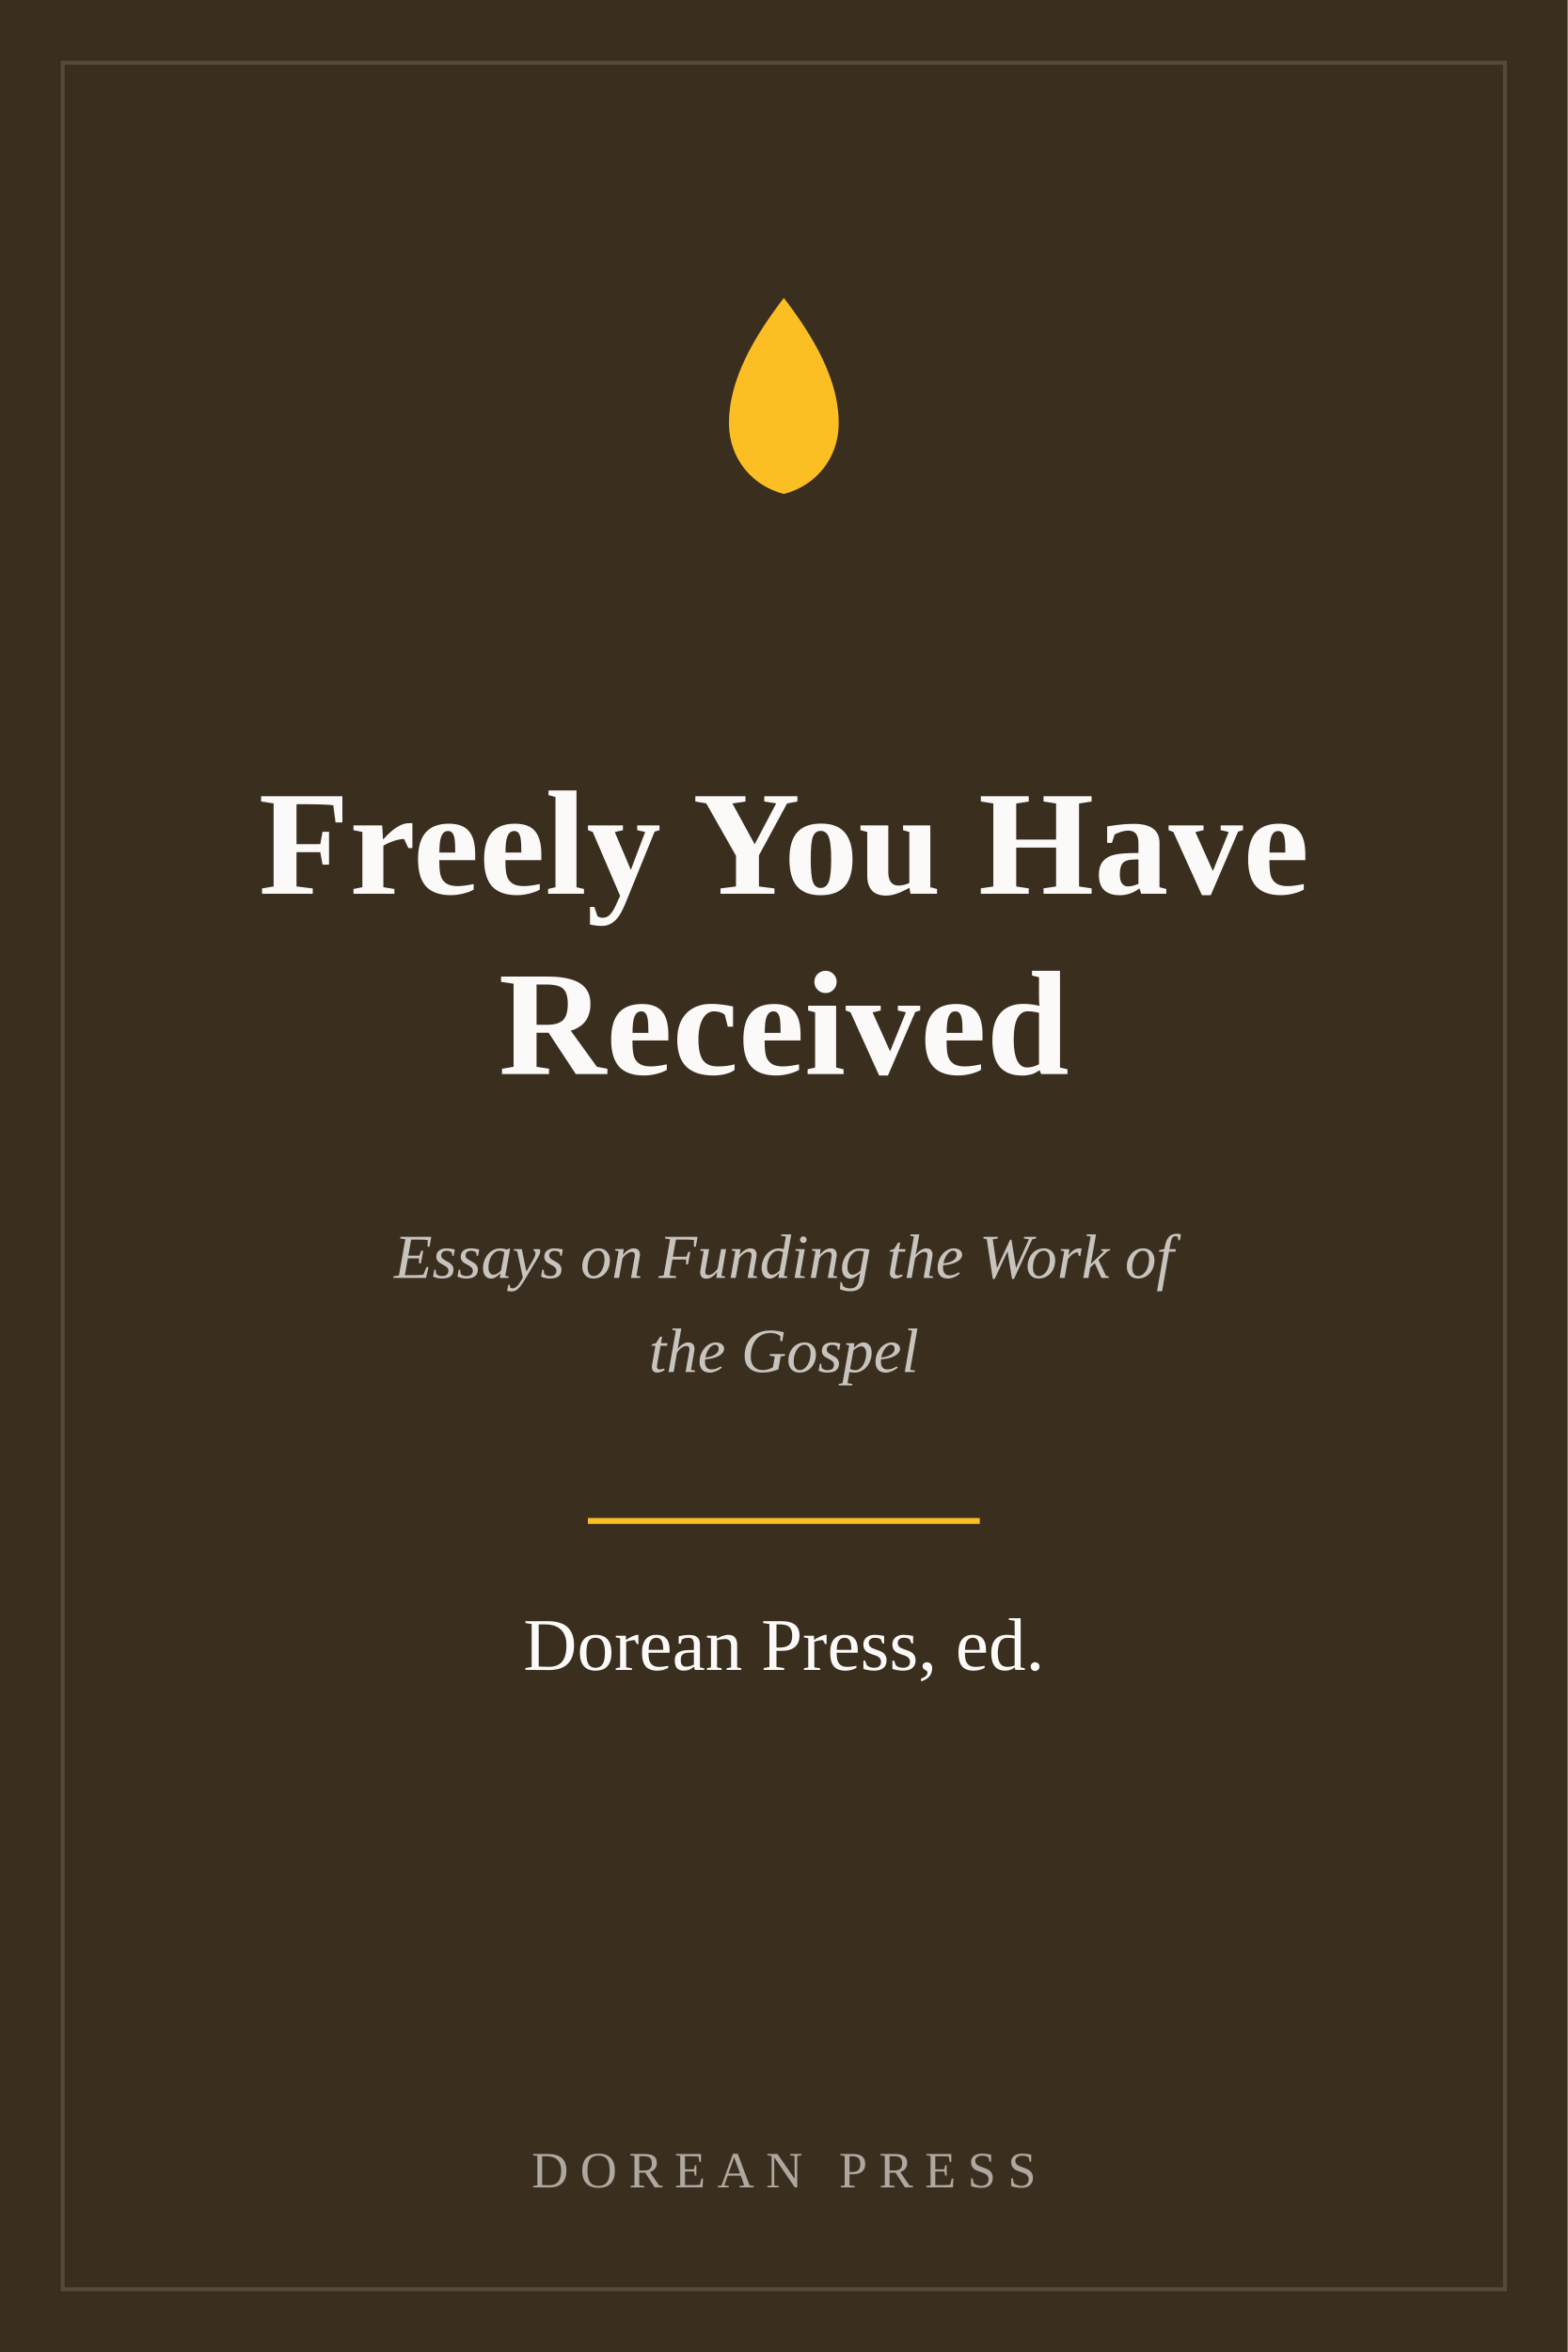
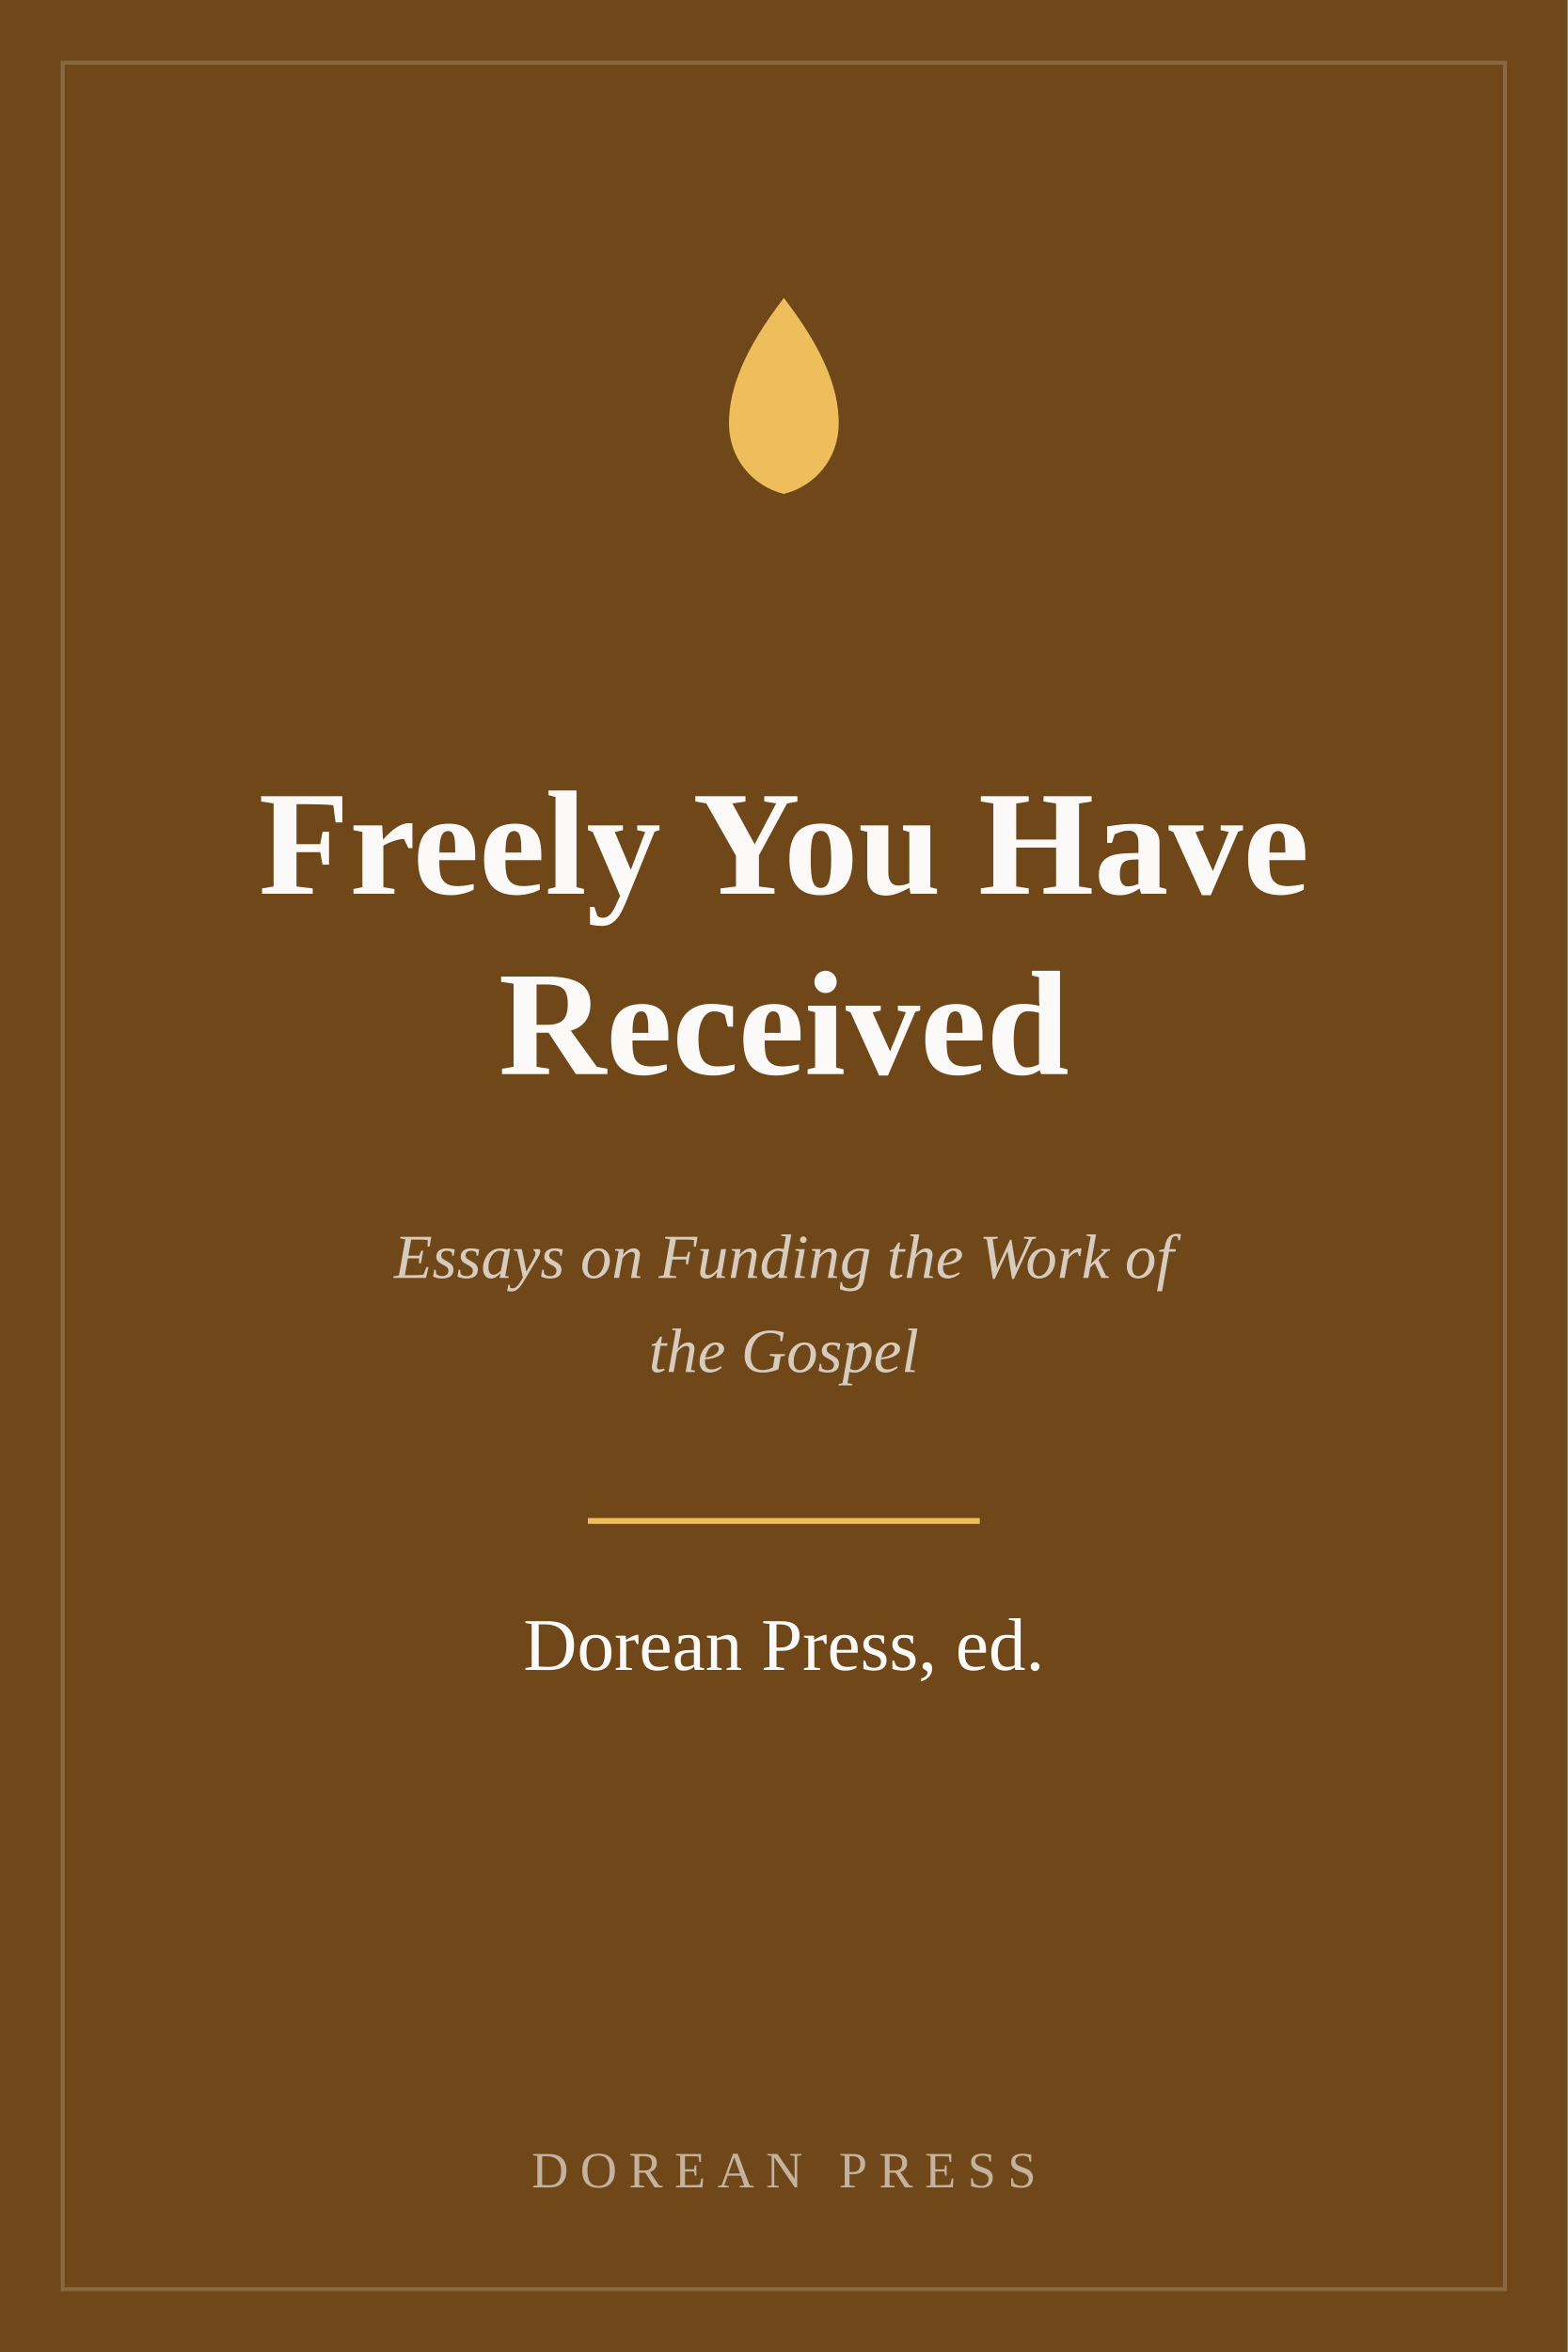
<svg xmlns="http://www.w3.org/2000/svg" viewBox="0 0 400 600">
-   <rect width="400" height="600" fill="#3a2e1f" />
-   <rect x="16" y="16" width="368" height="568" fill="none" stroke="#ffffff22" stroke-width="1" />
+   <rect width="400" height="600" fill="#6f4718" />
+   <rect x="16" y="16" width="368" height="568" fill="none" stroke="#ffffff2e" stroke-width="1" />
  <g transform="translate(200 110)">
-     <path d="M0 -34c10 13 14 23 14 32 0 9-6 16-14 18-8-2-14-9-14-18 0-9 4-19 14-32Z" fill="#fbbf24" />
+     <path d="M0 -34c10 13 14 23 14 32 0 9-6 16-14 18-8-2-14-9-14-18 0-9 4-19 14-32Z" fill="#eebe5c" />
  </g>
  <text x="200" y="228" text-anchor="middle" font-family="Georgia, 'Times New Roman', serif" font-size="38" font-weight="600" fill="#fbfaf8">Freely You Have</text>
  <text x="200" y="274" text-anchor="middle" font-family="Georgia, 'Times New Roman', serif" font-size="38" font-weight="600" fill="#fbfaf8">Received</text>
  <text x="200" y="326" text-anchor="middle" font-family="Georgia, 'Times New Roman', serif" font-size="16" font-style="italic" fill="#fbfaf8bb">Essays on Funding the Work of</text>
  <text x="200" y="350" text-anchor="middle" font-family="Georgia, 'Times New Roman', serif" font-size="16" font-style="italic" fill="#fbfaf8bb">the Gospel</text>
-   <line x1="150" y1="388" x2="250" y2="388" stroke="#fbbf24" stroke-width="1.5" />
+   <line x1="150" y1="388" x2="250" y2="388" stroke="#eebe5c" stroke-width="1.5" />
  <text x="200" y="426" text-anchor="middle" font-family="Georgia, 'Times New Roman', serif" font-size="19" fill="#fbfaf8">Dorean Press, ed.</text>
  <text x="200" y="558" text-anchor="middle" font-family="Georgia, 'Times New Roman', serif" font-size="13" letter-spacing="3" fill="#fbfaf899">DOREAN PRESS</text>
</svg>
